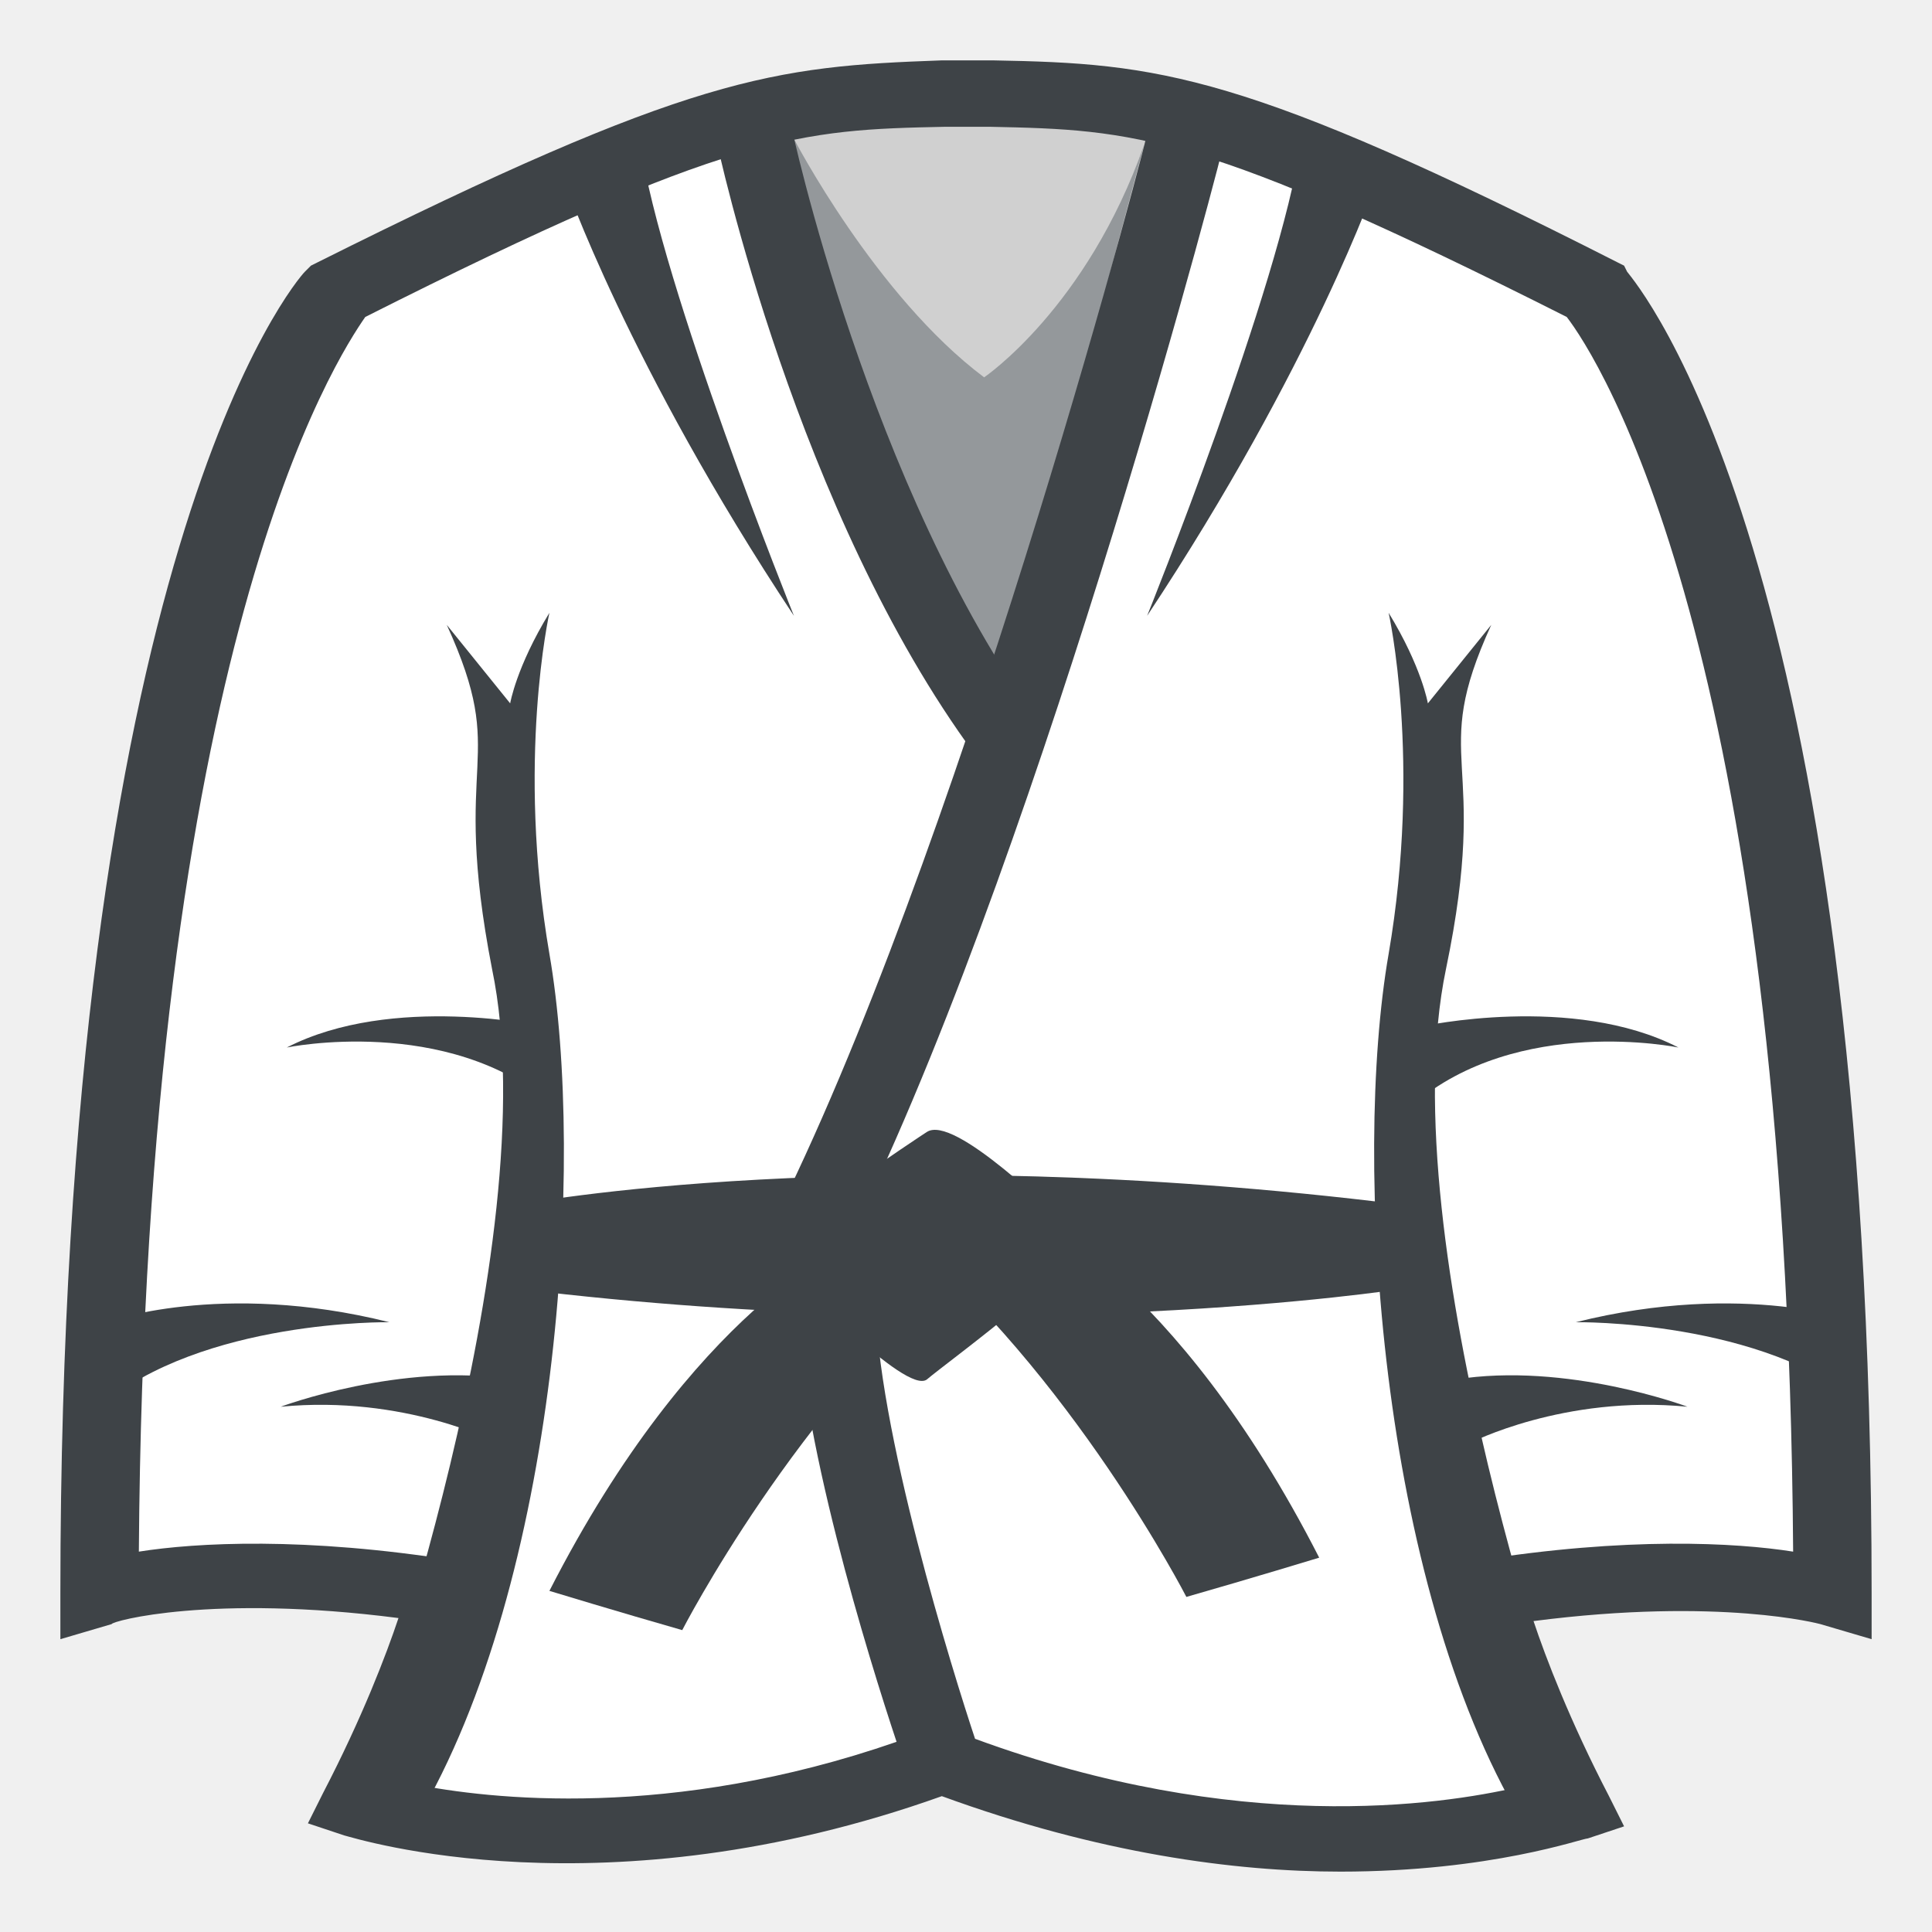
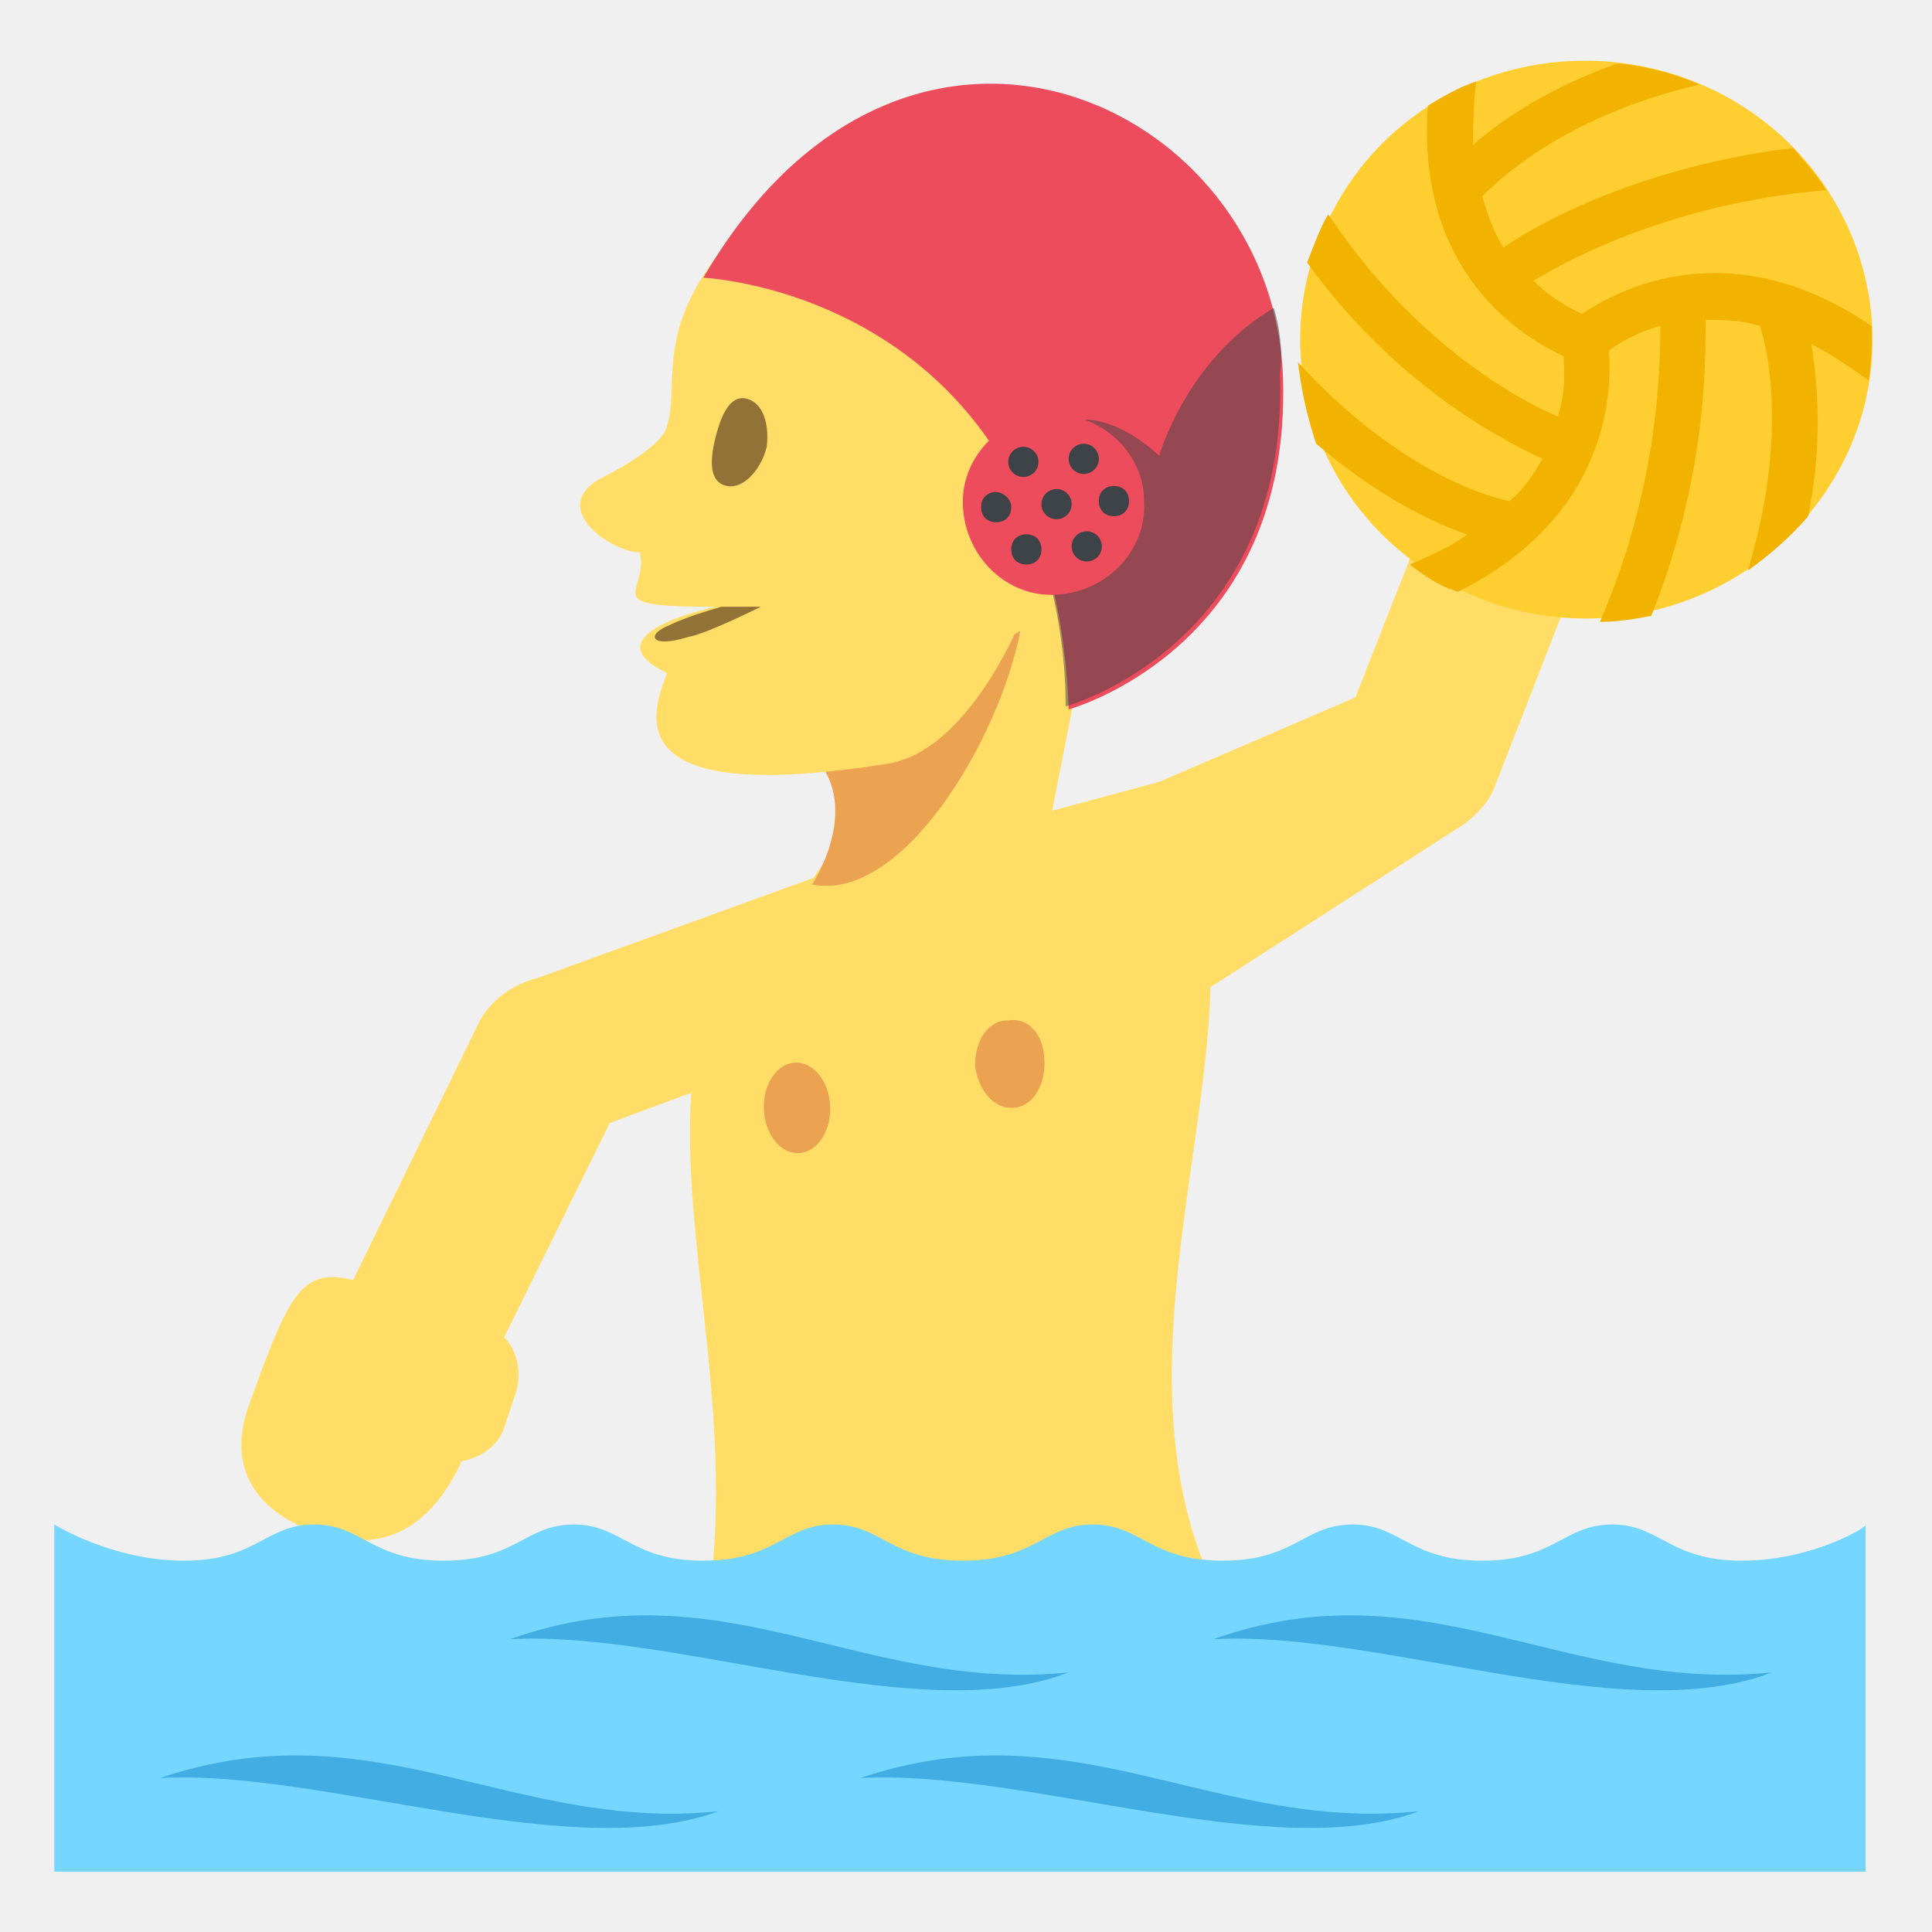
<svg xmlns="http://www.w3.org/2000/svg" viewBox="0 0 64 64" enable-background="new 0 0 64 64">
-   <path d="m60.7 52.7c0-34.4-7.9-43.1-7.9-43.1-12.1-6.1-14.6-6.4-20-6.5-.4 0-1.2 0-1.6 0-5.4.1-7.9.4-20.1 6.5 0 0-7.9 8.7-7.9 43.1 0 0 3.9-1.2 11.6 0 0 0-.8 3-2.9 7.1 0 0 8.2 2.7 19.3-1.5 12.3 4.7 20.8 1.5 20.8 1.5-2.1-4.1-2.9-7.1-2.9-7.1 7.7-1.2 11.6 0 11.6 0" fill="#fff" />
+   <g fill="#ffdd67">
+     <path d="m48.2 14.7l-3.3 8.4-6.5 2.8c0 0-10 2.7-10.4 2.8l-10.2 3.7c-.8.2-1.5.7-1.9 1.4l-4.2 8.6c-1.7-.4-2.1.4-3.4 4-1.2 3.1 1.5 4.1 2 4.3 2.9 1.1 4.3-.8 5-2.3.6-.1 1.2-.5 1.4-1.1l.4-1.2c.2-.7 0-1.4-.4-1.8l3.5-7.1 2.7-1c-.4 5.7 2.1 12.8-.1 19.8l19.1-.7c-5.5-6.9-2-15.6-1.8-22.6l8.4-5.4c.4-.3.8-.7 1-1.2l3.7-9.5-5-1.9" />
+     <path d="m32.7 20.6l3.6-1.1-2.2 11.2-7.3-1.4z" />
+   </g>
+   <path d="m26.8 24.9c1.9 1.7.1 4.4.1 4.4 3 .6 6.2-4.8 6.9-8.4l-7 4" fill="#eba352" />
+   <path d="m37.8 6.4l-13.9 1.9c-2.2 2.7-1.4 4.5-1.8 5.8-.1.6-1.5 1.4-2.3 1.8-1.6 1 .5 2.4 1.4 2.4.3 1.4-1.5 1.8 2.5 1.8 0 0-4.3.9-1.6 2.2-.6 1.5-1.5 4.4 7.3 3 2.6-.4 4.3-4.5 4.3-4.5l4.3.2-.2-14.6" fill="#ffdd67" />
+   <g fill="#937237">
+     <path d="m25.4 14.8c-.2.8-.8 1.4-1.3 1.3-.6-.1-.6-.8-.4-1.6.2-.8.5-1.4 1-1.3s.8.7.7 1.6" />
+     <path d="m25.2 20.1c0 0-1.8.9-2.4 1-1.3.4-1.4-.1-.6-.4.6-.3 1.7-.6 1.7-.6h1.3" />
+   </g>
+   <path d="m57 3.1c4.6 2.4 6.4 8 3.9 12.5-2.5 4.5-8.2 6.2-12.8 3.8-4.6-2.4-6.4-8-3.9-12.5 2.4-4.5 8.1-6.2 12.8-3.8" fill="#ffce31" />
+   <path d="m59.4 4.9c-4.9.6-8.3 2.4-9.6 3.3-.3-.5-.5-1-.7-1.7.7-.7 2.9-2.7 7.2-3.7-.9-.4-1.8-.6-2.7-.7-2.3.8-3.9 1.9-4.8 2.7 0-.6 0-1.3.1-2.1-.6.2-1.1.5-1.6.8-.4 5.6 3.2 7.7 4.5 8.3 0 .4.1 1.1-.2 2-1.4-.6-4.8-2.5-7.6-6.7-.3.5-.5 1.1-.7 1.6 2.9 4 6.3 5.8 7.8 6.5-.3.5-.6 1-1.1 1.4-1-.2-3.9-1.2-7-4.6.1.9.3 1.8.6 2.7 2 1.7 3.8 2.6 5 3-.5.4-1.2.7-1.9 1 .4.3.8.6 1.3.8.1 0 .2.1.3.1 5-2.5 5.1-6.6 5-8 .3-.2.9-.6 1.7-.8 0 1.6-.1 5.4-2 9.8.6 0 1.2-.1 1.7-.2 1.8-4.5 1.8-8.2 1.8-9.8.6 0 1.2 0 1.8.2.3.9.9 3.8-.4 8.1.7-.5 1.4-1.1 2-1.8.5-2.5.3-4.5.1-5.7.6.3 1.2.7 1.9 1.2.1-.6.1-1.2.1-1.8-4.7-3.2-8.4-1.2-9.6-.4-.4-.2-1-.5-1.6-1.1 1.3-.8 4.8-2.6 9.7-3-.3-.5-.7-.9-1.1-1.4" fill="#f2b200" />
+   <g fill="#eba352">
+     <ellipse transform="matrix(.9994-.0353.0353.9994-1.2782.9539)" cx="26.4" cy="36.7" rx="1.1" ry="1.5" />
+     <path d="m34.6 35.2c0 .8-.4 1.5-1.1 1.5-.6 0-1.1-.6-1.2-1.4 0-.8.4-1.5 1.1-1.5.7-.1 1.2.5 1.2 1.4" />
+   </g>
+   <path d="m23.3 9.2c0 0 11.6.5 12.1 14.3 0 0 7.4-2 7.1-11-.3-9.1-12.5-14.8-19.2-3.3" fill="#ed4c5c" />
+   <path d="m42.2 10.2c-2.9 1.7-3.8 4.9-3.8 4.9-1.4-1.3-2.5-1.2-2.5-1.2-1 .8-1.3 2.8-1.3 4.7.4 1.4.7 3 .7 4.8 0 0 7.4-2 7.1-11 .1-.8 0-1.5-.2-2.2" opacity=".5" fill="#3e4347" />
+   <path d="m37.9 16.6c.1 1.6-1.2 3-2.9 3.1-1.6.1-3-1.2-3.1-2.9-.1-1.6 1.2-3 2.9-3.1 1.7 0 3.1 1.3 3.1 2.9" fill="#ed4c5c" />
  <g fill="#3e4347">
-     <path d="m47.1 34c0 0 5-1.1 8.5.7 0 0-5.3-1.1-8.8 1.9l.3-2.6" />
-     <path d="m61.6 43.8c0 0-3.8-1.4-9.4 0 0 0 6.2-.1 9.6 2.8l-.2-2.8" />
-     <path d="m48.7 47.8c0 0 3.1-1.6 7.2-1.2 0 0-4-1.5-7.7-.9l.5 2.1" />
-     <path d="m49.4 20.7l-2.1 2.6c0 0-.2-1.2-1.3-3 0 0 1.1 4.9 0 11.3-1.2 6.9-.3 20.8 4.4 28.7l1.7-2.2c0 0-6.1-16.9-4.2-26 1.5-7.2-.6-6.8 1.5-11.4" />
-     <path d="m28.1 41.2c0 0-5.1 2.1-9.9 11.5 0 0 2.3.7 4.4 1.3 0 0 3.8-7.4 9.5-12.1l-4-.7" />
-     <path d="m33.8 40.1c0 0 5.1 2.1 9.9 11.5 0 0-2.3.7-4.4 1.3 0 0-3.8-7.4-9.5-12.1l4-.7" />
-     <path d="M18.7,6c0,0,2.1,6.1,7.6,14.4c0,0-4.4-10.9-5.1-15.7L18.7,6z" />
-     <path d="m30.7 37.5c0 0-5.7 3.7-5 4.3.7.6 4.3 4.4 5 3.9.7-.6 5.7-4.2 5-4.8-.8-.7-4.1-4-5-3.4" />
-     <path d="m18 34c0 0-5-1.1-8.5.7 0 0 5.3-1.1 8.8 1.9l-.3-2.6" />
-     <path d="m3.5 43.8c0 0 3.8-1.4 9.4 0 0 0-6.2-.1-9.6 2.8l.2-2.8" />
-     <path d="m16.5 47.8c0 0-3.1-1.6-7.2-1.2 0 0 4-1.5 7.7-.9l-.5 2.1" />
-     <path d="m14.8 20.7l2.1 2.6c0 0 .2-1.2 1.3-3 0 0-1.1 4.9 0 11.3 1.2 6.9.3 20.8-4.4 28.7l-1.7-2.2c0 0 6.1-16.9 4.2-26-1.4-7.2.6-6.8-1.5-11.4" />
-     <path d="m17.2 39.9v2.8c16.4 2 29.2 0 29.2 0v-2.8c-17.7-2.2-29.2 0-29.2 0" />
-     <path d="m45.6 6c0 0-2.1 6.1-7.6 14.4 0 0 4.4-10.9 5.1-15.7l2.5 1.3" />
+     <circle cx="33.9" cy="15.3" r=".5" />
+     <circle cx="35.9" cy="15.2" r=".5" />
+     <path d="m34 17.7c-.3 0-.5.2-.5.5 0 .3.2.5.5.5s.5-.2.5-.5c0-.3-.2-.5-.5-.5" />
+     <circle cx="36" cy="18.1" r=".5" />
+     <path d="m33 16.3c-.3 0-.5.2-.5.5 0 .3.2.5.5.5.3 0 .5-.2.5-.5 0-.3-.3-.5-.5-.5" />
+     <circle cx="35" cy="16.7" r=".5" />
+     <path d="m36.9 16.1c-.3 0-.5.2-.5.5 0 .3.2.5.5.5.3 0 .5-.2.5-.5 0-.3-.2-.5-.5-.5" />
  </g>
-   <path d="m25.2 3.7c0 0 2.7 11.2 7.4 19.7 0 0 5.8-13.6 6.2-19.7 0 0-7.7-1.5-13.6 0" fill="#d0d0d0" />
-   <path d="m26.3 4.6c0 0 2.7 5.2 6.3 7.9 0 0 3.4-2.3 5.3-7.7l-5.2 19.5-5.7-13.8-.7-5.9" fill="#94989b" />
-   <g fill="#3e4347">
-     <path d="m32.3 25c-5.9-8-8.5-20-8.6-20.5l2.5-.4c0 .1 2.6 12.1 8.2 19.8l-2.1 1.1" />
-     <path d="m28.5 40.3l-2.4-.8c6.1-12.7 12-35.2 12-35.5l2.5.5c0 .2-5.9 22.9-12.1 35.8" />
-     <path d="m44.4 62c-3.5 0-8-.6-13.2-2.5-11.2 4-19.4 1.4-19.8 1.3l-1.2-.4.5-1c1.3-2.5 2.1-4.6 2.5-5.8-6.2-.8-9.5.1-9.5.2l-1.7.5v-1.5c0-34.4 7.8-43.5 8.1-43.8l.2-.2.2-.1c12.4-6.2 15.1-6.5 20.7-6.7.4 0 1.3 0 1.7 0 5.5.1 8.3.4 20.7 6.7l.2.1.1.2c.3.4 8.1 9.4 8.1 43.8v1.5l-1.7-.5c0 0-3.3-.9-9.5-.1.4 1.2 1.2 3.3 2.5 5.8l.5 1-1.2.4c-.2 0-3.2 1.1-8.2 1.1m-12.1-4.4c8.7 3.2 15.4 2.2 18 1.6-1.7-3.6-2.4-6.1-2.4-6.2l-.3-1.1 1.3-.2c5-.8 8.6-.6 10.5-.3-.2-30-6.5-39.6-7.5-40.9-12.1-6.1-14.3-6.2-19.1-6.3-.4 0-1.1 0-1.5 0-4.8.1-7.1.2-19.2 6.3-.9 1.3-7.3 10.9-7.5 40.9 1.9-.3 5.5-.5 10.5.3l1.3.2-.3 1.1c0 .1-.7 2.6-2.4 6.1 2.5.5 8.5 1.2 16-1.4-.9-2.7-3.3-10.4-3.3-14.8h2.6c0 4.3 2.6 12.6 3.3 14.7" />
+   <path d="m57.7 51.7c-2.4 0-2.7-1.2-4.3-1.2s-1.9 1.2-4.3 1.2c-2.4 0-2.7-1.2-4.3-1.2s-1.9 1.2-4.3 1.2c-2.4 0-2.7-1.2-4.3-1.2s-1.9 1.2-4.3 1.2-2.7-1.2-4.3-1.2c-1.6 0-1.9 1.2-4.3 1.2-2.4 0-2.7-1.2-4.3-1.2s-1.9 1.2-4.3 1.2-2.7-1.2-4.3-1.2-1.9 1.2-4.3 1.2c-2.4 0-4.3-1.2-4.3-1.2v11.5h60v-11.5c.2 0-1.7 1.2-4.1 1.2" fill="#75d6ff" />
+   <g fill="#42ade2">
+     <path d="m23.8 60c-6.8.7-11.4-3.5-18.5-1.1 5.4-.3 13.6 2.9 18.5 1.1" />
+     <path d="m35.4 55.4c-6.8.7-11.5-3.6-18.5-1.1 5.5-.3 13.6 3 18.5 1.1" />
+     <path d="m47 60c-6.8.7-11.4-3.5-18.5-1.1 5.5-.3 13.7 2.9 18.5 1.1" />
+     <path d="m58.7 55.4c-6.8.7-11.5-3.6-18.5-1.1 5.5-.3 13.6 3 18.5 1.1" />
  </g>
</svg>
